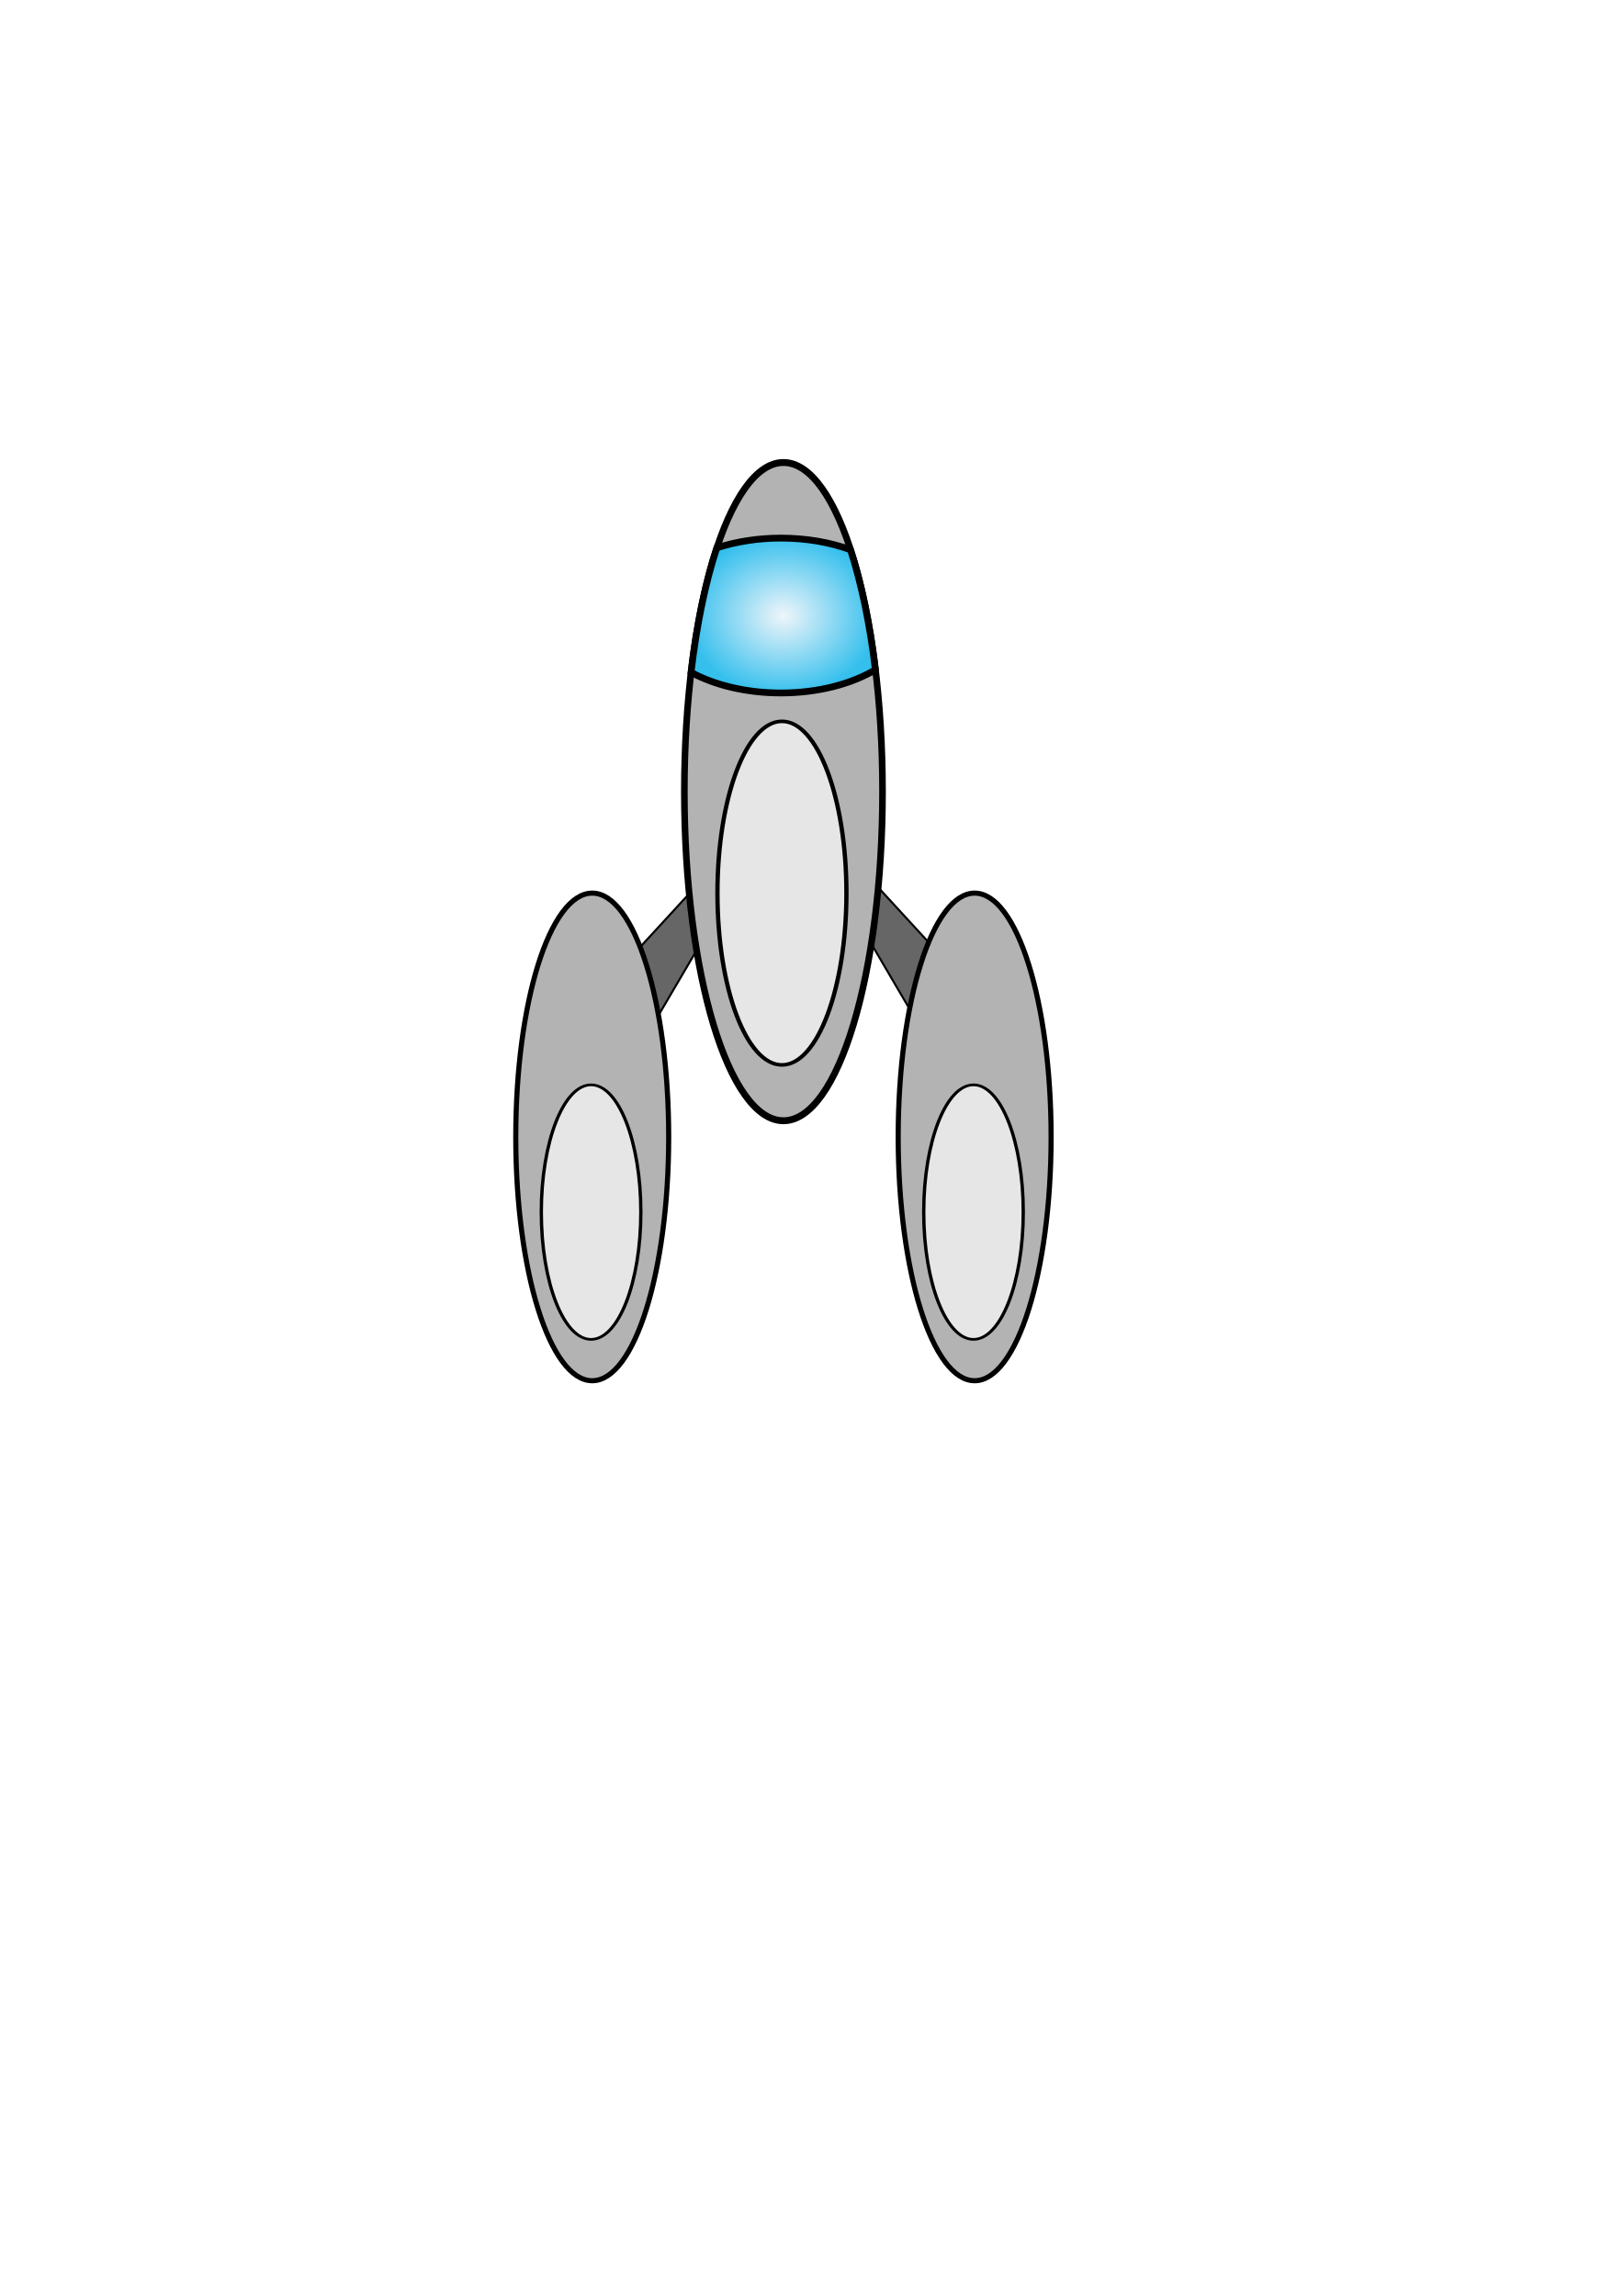
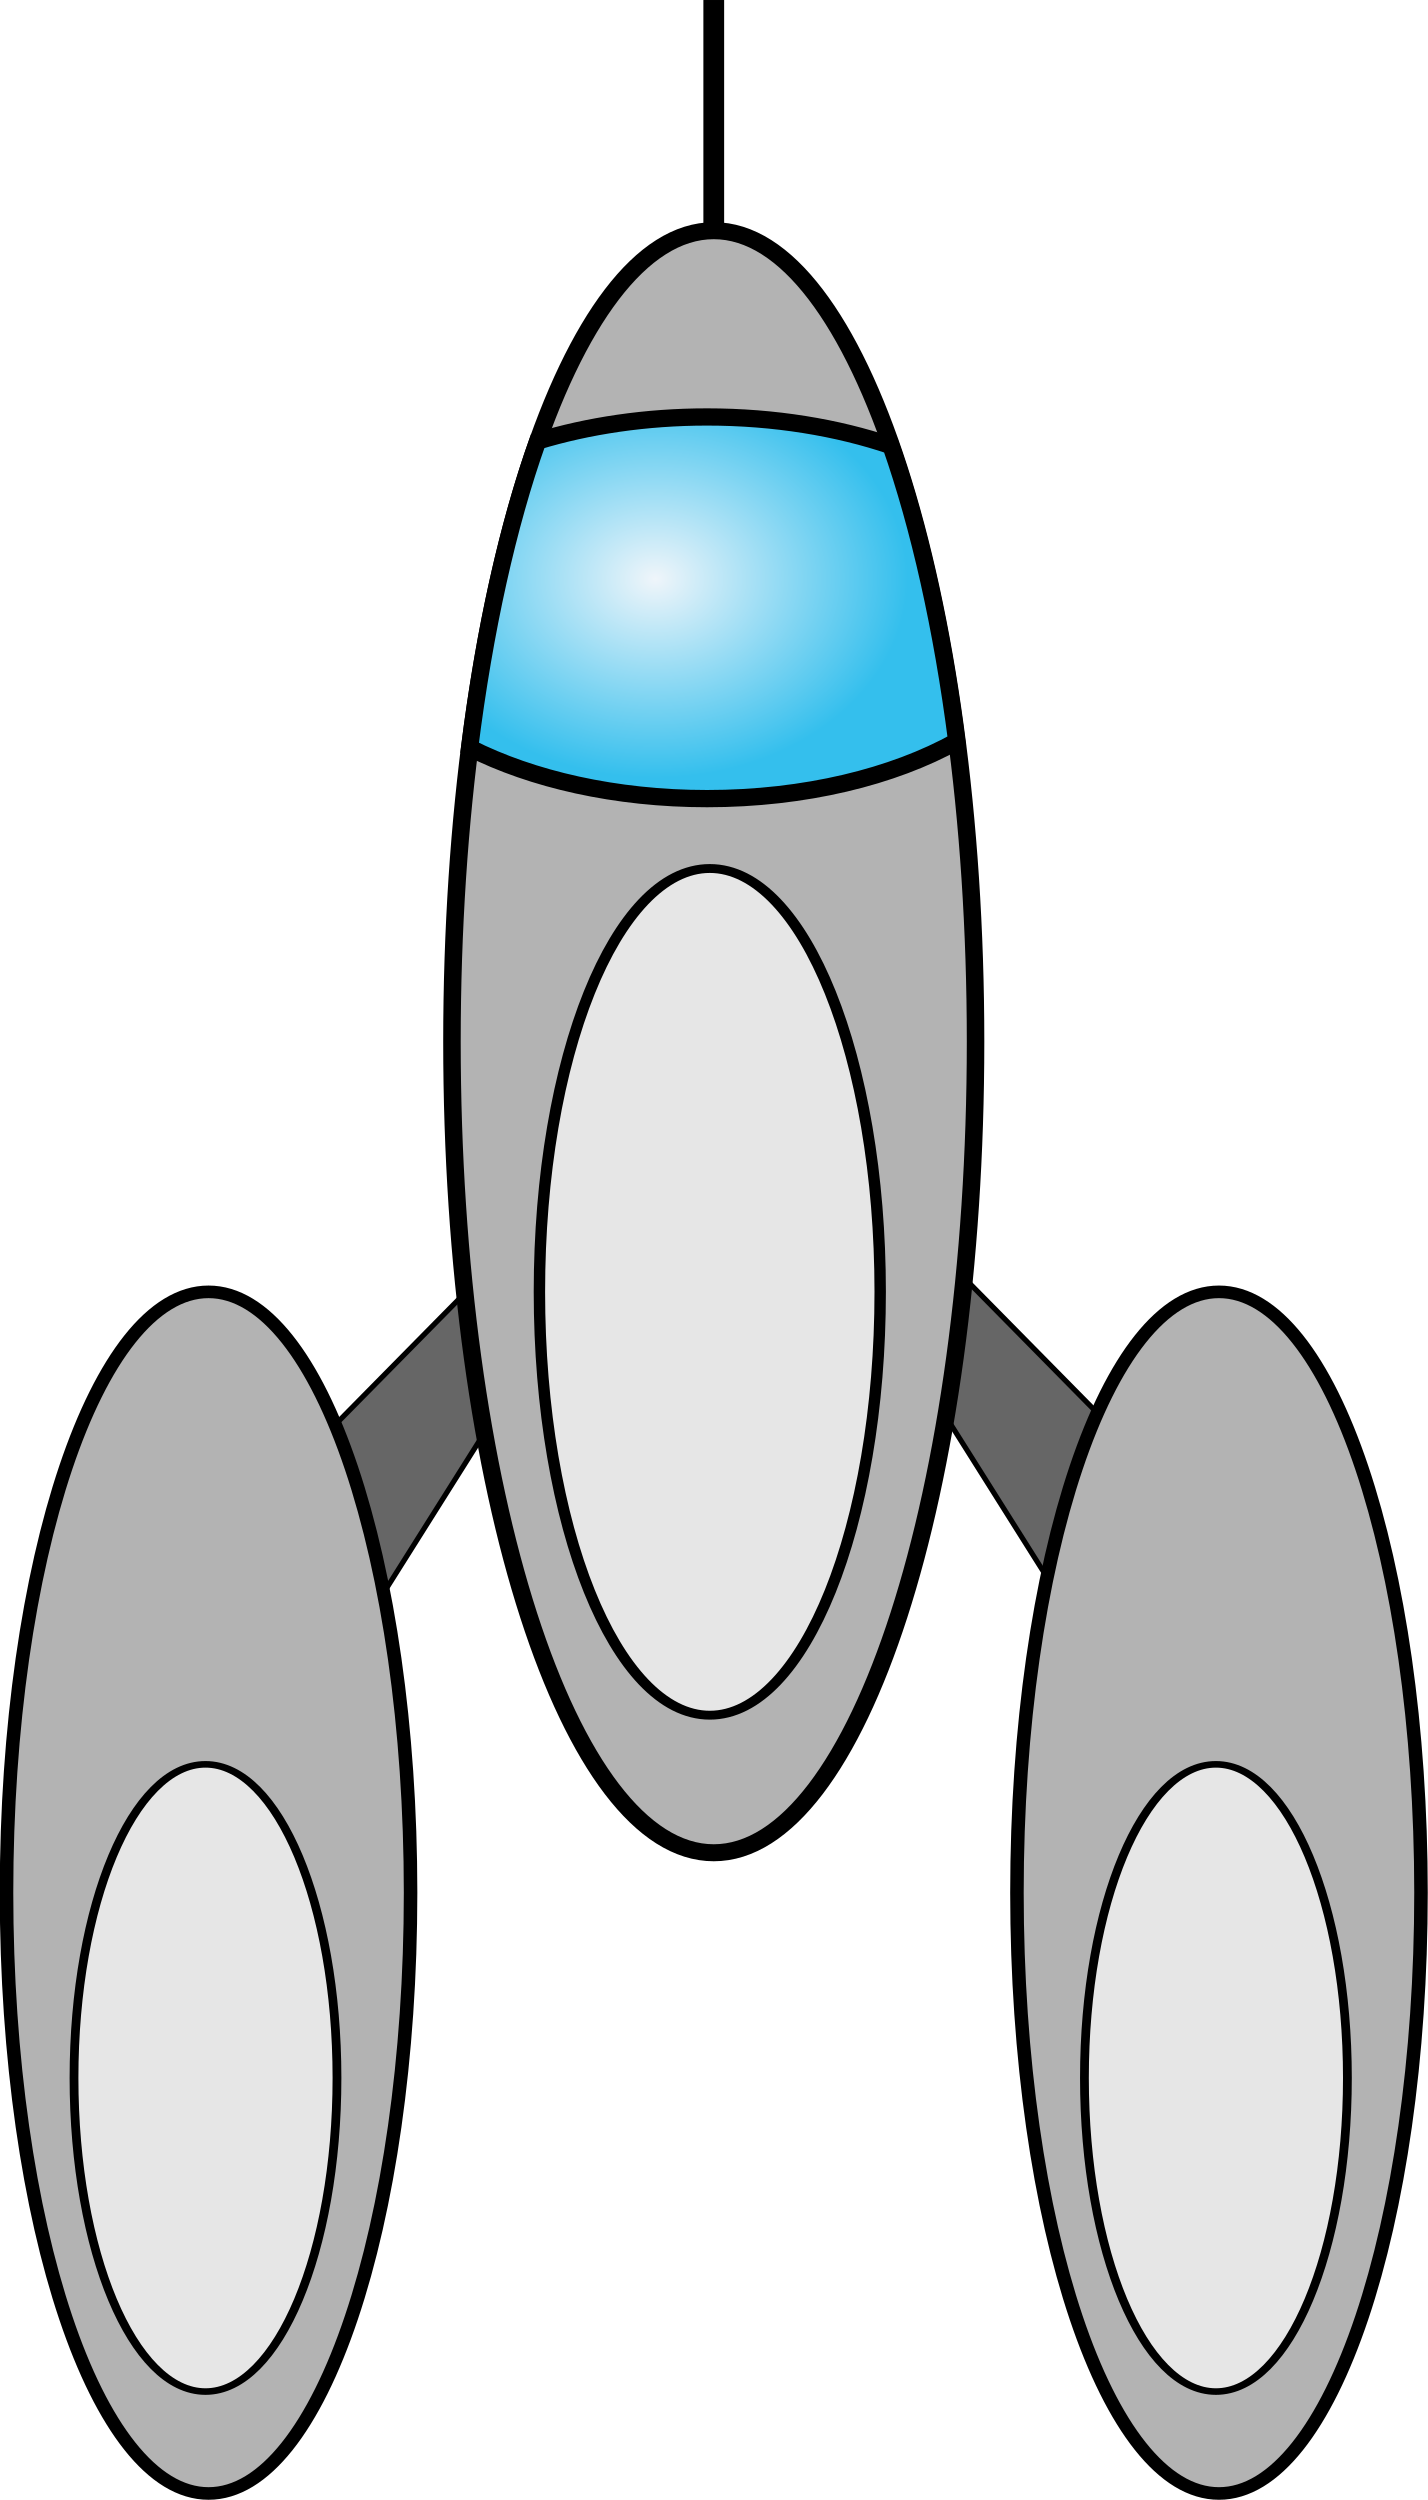
- <svg xmlns="http://www.w3.org/2000/svg" xmlns:xlink="http://www.w3.org/1999/xlink" width="210mm" height="297mm" id="svg2" version="1.1">
+ <svg xmlns="http://www.w3.org/2000/svg" xmlns:xlink="http://www.w3.org/1999/xlink" width="66.344" height="116.188" id="svg2" version="1.1">
  <defs id="defs4">
    <linearGradient id="linearGradient3857">
      <stop style="stop-color:#eff5fa;stop-opacity:1;" offset="0" id="stop3859" />
      <stop style="stop-color:#34bfed;stop-opacity:1;" offset="1" id="stop3861" />
    </linearGradient>
-     <radialGradient xlink:href="#linearGradient3857" id="radialGradient3863" cx="382.143" cy="300.219" fx="382.143" fy="300.219" r="46.716" gradientTransform="matrix(1,0,0,0.8458095,0.7142857,47.00525)" gradientUnits="userSpaceOnUse" />
+     <radialGradient xlink:href="#linearGradient3857" id="radialGradient3863" cx="371.429" cy="293.463" fx="371.429" fy="293.463" r="46.716" gradientTransform="matrix(0.2512082,0,0,0.1981376,-60.49305,-26.61416)" gradientUnits="userSpaceOnUse" />
  </defs>
-   <g id="layer1">
-     <path style="fill:#666666;stroke:#000000;stroke-width:1px;stroke-linecap:butt;stroke-linejoin:miter;stroke-opacity:1;fill-opacity:1" d="m 312.857,463.076 24.286,-26.429 4.286,26.429 -19.286,32.857 z" id="path3816" />
-     <path style="fill:#666666;fill-opacity:1;stroke:#000000;stroke-width:1px;stroke-linecap:butt;stroke-linejoin:miter;stroke-opacity:1" d="M 454.286,461.076 430,434.648 425.714,461.076 445,493.934 z" id="path3816-2" />
-     <g id="g3773" transform="translate(-36.78571,-1.541537)">
-       <path transform="translate(266.6803,46.46702)" d="m 96.975,510.92 c 0,65.831 -16.734,119.198 -37.376,119.198 -20.642,0 -37.376,-53.367 -37.376,-119.198 0,-65.831 16.734,-119.198 37.376,-119.198 20.642,0 37.376,53.367 37.376,119.198 z" id="path2985" style="color:#000000;fill:#b3b3b3;fill-opacity:1;fill-rule:nonzero;stroke:#000000;stroke-width:2.5;stroke-miterlimit:4;stroke-opacity:1;stroke-dasharray:none;marker:none;visibility:visible;display:inline;overflow:visible;enable-background:accumulate" />
-       <path transform="matrix(0.650842,0,0,0.5219838,286.9248,327.4557)" d="m 96.975,510.92 c 0,65.831 -16.734,119.198 -37.376,119.198 -20.642,0 -37.376,-53.367 -37.376,-119.198 0,-65.831 16.734,-119.198 37.376,-119.198 20.642,0 37.376,53.367 37.376,119.198 z" id="path2985-1" style="color:#000000;fill:#e6e6e6;fill-opacity:1;fill-rule:nonzero;stroke:#000000;stroke-width:2.5;stroke-miterlimit:4;stroke-opacity:1;stroke-dasharray:none;marker:none;visibility:visible;display:inline;overflow:visible;enable-background:accumulate" />
+   <g id="layer1" transform="translate(-2.358361,-4.623715)">
+     <path style="fill:#666666;fill-opacity:1;stroke:#000000;stroke-width:0.243px;stroke-linecap:butt;stroke-linejoin:miter;stroke-opacity:1" d="m 17.92,70.854 6.101,-6.191 1.077,6.191 -4.845,7.697 z" id="part2" />
+     <path style="fill:#666666;fill-opacity:1;stroke:#000000;stroke-width:0.243px;stroke-linecap:butt;stroke-linejoin:miter;stroke-opacity:1" d="m 53.448,70.385 -6.101,-6.191 -1.077,6.191 4.845,7.697 z" id="part5" />
+     <g id="engine1" transform="matrix(0.2512082,0,0,0.234258,-69.91336,-37.98664)">
+       <path transform="translate(266.6803,46.46702)" d="m 96.975,510.92 c 0,65.831 -16.734,119.198 -37.376,119.198 -20.642,0 -37.376,-53.367 -37.376,-119.198 0,-65.831 16.734,-119.198 37.376,-119.198 20.642,0 37.376,53.367 37.376,119.198 z" id="part0" style="color:#000000;fill:#b3b3b3;fill-opacity:1;fill-rule:nonzero;stroke:#000000;stroke-width:2.5;stroke-miterlimit:4;stroke-opacity:1;stroke-dasharray:none;marker:none;visibility:visible;display:inline;overflow:visible;enable-background:accumulate" />
+       <path transform="matrix(0.650842,0,0,0.5219838,286.9248,327.4557)" d="m 96.975,510.92 c 0,65.831 -16.734,119.198 -37.376,119.198 -20.642,0 -37.376,-53.367 -37.376,-119.198 0,-65.831 16.734,-119.198 37.376,-119.198 20.642,0 37.376,53.367 37.376,119.198 z" id="part1" style="color:#000000;fill:#e6e6e6;fill-opacity:1;fill-rule:nonzero;stroke:#000000;stroke-width:2.5;stroke-miterlimit:4;stroke-opacity:1;stroke-dasharray:none;marker:none;visibility:visible;display:inline;overflow:visible;enable-background:accumulate" />
    </g>
-     <g transform="translate(150.1493,-1.541537)" id="g3773-7">
-       <path transform="translate(266.6803,46.46702)" d="m 96.975,510.92 c 0,65.831 -16.734,119.198 -37.376,119.198 -20.642,0 -37.376,-53.367 -37.376,-119.198 0,-65.831 16.734,-119.198 37.376,-119.198 20.642,0 37.376,53.367 37.376,119.198 z" id="path2985-4" style="color:#000000;fill:#b3b3b3;fill-opacity:1;fill-rule:nonzero;stroke:#000000;stroke-width:2.5;stroke-miterlimit:4;stroke-opacity:1;stroke-dasharray:none;marker:none;visibility:visible;display:inline;overflow:visible;enable-background:accumulate" />
-       <path transform="matrix(0.650842,0,0,0.5219838,286.9248,327.4557)" d="m 96.975,510.92 c 0,65.831 -16.734,119.198 -37.376,119.198 -20.642,0 -37.376,-53.367 -37.376,-119.198 0,-65.831 16.734,-119.198 37.376,-119.198 20.642,0 37.376,53.367 37.376,119.198 z" id="path2985-1-0" style="color:#000000;fill:#e6e6e6;fill-opacity:1;fill-rule:nonzero;stroke:#000000;stroke-width:2.5;stroke-miterlimit:4;stroke-opacity:1;stroke-dasharray:none;marker:none;visibility:visible;display:inline;overflow:visible;enable-background:accumulate" />
+     <g transform="matrix(0.2512082,0,0,0.234258,-22.95376,-37.98664)" id="g3773-7">
+       <path transform="translate(266.6803,46.46702)" d="m 96.975,510.92 c 0,65.831 -16.734,119.198 -37.376,119.198 -20.642,0 -37.376,-53.367 -37.376,-119.198 0,-65.831 16.734,-119.198 37.376,-119.198 20.642,0 37.376,53.367 37.376,119.198 z" id="part3" style="color:#000000;fill:#b3b3b3;fill-opacity:1;fill-rule:nonzero;stroke:#000000;stroke-width:2.5;stroke-miterlimit:4;stroke-opacity:1;stroke-dasharray:none;marker:none;visibility:visible;display:inline;overflow:visible;enable-background:accumulate" />
+       <path transform="matrix(0.650842,0,0,0.5219838,286.9248,327.4557)" d="m 96.975,510.92 c 0,65.831 -16.734,119.198 -37.376,119.198 -20.642,0 -37.376,-53.367 -37.376,-119.198 0,-65.831 16.734,-119.198 37.376,-119.198 20.642,0 37.376,53.367 37.376,119.198 z" id="part4" style="color:#000000;fill:#e6e6e6;fill-opacity:1;fill-rule:nonzero;stroke:#000000;stroke-width:2.5;stroke-miterlimit:4;stroke-opacity:1;stroke-dasharray:none;marker:none;visibility:visible;display:inline;overflow:visible;enable-background:accumulate" />
    </g>
-     <g transform="matrix(1.29588,0,0,1.349884,-39.85785,-365.383)" id="g3773-9">
-       <path transform="translate(266.6803,46.46702)" d="m 96.975,510.92 c 0,65.831 -16.734,119.198 -37.376,119.198 -20.642,0 -37.376,-53.367 -37.376,-119.198 0,-65.831 16.734,-119.198 37.376,-119.198 20.642,0 37.376,53.367 37.376,119.198 z" id="path2985-48" style="color:#000000;fill:#b3b3b3;fill-opacity:1;fill-rule:nonzero;stroke:#000000;stroke-width:2.5;stroke-miterlimit:4;stroke-opacity:1;stroke-dasharray:none;marker:none;visibility:visible;display:inline;overflow:visible;enable-background:accumulate" />
-       <path transform="matrix(0.650842,0,0,0.5219838,286.9248,327.4557)" d="m 96.975,510.92 c 0,65.831 -16.734,119.198 -37.376,119.198 -20.642,0 -37.376,-53.367 -37.376,-119.198 0,-65.831 16.734,-119.198 37.376,-119.198 20.642,0 37.376,53.367 37.376,119.198 z" id="path2985-1-8" style="color:#000000;fill:#e6e6e6;fill-opacity:1;fill-rule:nonzero;stroke:#000000;stroke-width:2.5;stroke-miterlimit:4;stroke-opacity:1;stroke-dasharray:none;marker:none;visibility:visible;display:inline;overflow:visible;enable-background:accumulate" />
+     <g transform="matrix(0.3255357,0,0,0.3162211,-70.68511,-123.2194)" id="g3773-9">
+       <path transform="translate(266.6803,46.46702)" d="m 96.975,510.92 c 0,65.831 -16.734,119.198 -37.376,119.198 -20.642,0 -37.376,-53.367 -37.376,-119.198 0,-65.831 16.734,-119.198 37.376,-119.198 20.642,0 37.376,53.367 37.376,119.198 z" id="part6" style="color:#000000;fill:#b3b3b3;fill-opacity:1;fill-rule:nonzero;stroke:#000000;stroke-width:2.5;stroke-miterlimit:4;stroke-opacity:1;stroke-dasharray:none;marker:none;visibility:visible;display:inline;overflow:visible;enable-background:accumulate" />
+       <path transform="matrix(0.650842,0,0,0.5219838,286.9248,327.4557)" d="m 96.975,510.92 c 0,65.831 -16.734,119.198 -37.376,119.198 -20.642,0 -37.376,-53.367 -37.376,-119.198 0,-65.831 16.734,-119.198 37.376,-119.198 20.642,0 37.376,53.367 37.376,119.198 z" id="part7" style="color:#000000;fill:#e6e6e6;fill-opacity:1;fill-rule:nonzero;stroke:#000000;stroke-width:2.5;stroke-miterlimit:4;stroke-opacity:1;stroke-dasharray:none;marker:none;visibility:visible;display:inline;overflow:visible;enable-background:accumulate" />
    </g>
-     <path style="color:#000000;fill:url(#radialGradient3863);fill-opacity:1;fill-rule:nonzero;stroke:#000000;stroke-width:3.307;stroke-miterlimit:4;stroke-opacity:1;stroke-dasharray:none;marker:none;visibility:visible;display:inline;overflow:visible;enable-background:accumulate" d="m 381.732,263.074 c -11.378,0 -22.057,1.759 -31.344,4.781 -5.508,16.611 -9.847,37.41 -12.594,60.844 11.533,6.264 26.967,10.094 43.938,10.094 18.095,0 34.454,-4.358 46.188,-11.375 -2.704,-22.496 -6.917,-42.501 -12.188,-58.656 -9.877,-3.584 -21.526,-5.688 -34,-5.688 z" id="path2985-48-4" />
+     <path style="color:#000000;fill:url(#radialGradient3863);fill-opacity:1;fill-rule:nonzero;stroke:#000000;stroke-width:0.802;stroke-miterlimit:4;stroke-opacity:1;stroke-dasharray:none;marker:none;visibility:visible;display:inline;overflow:visible;enable-background:accumulate" d="m 35.222,24.002 c -2.858,0 -5.541,0.412 -7.874,1.12 -1.384,3.891 -2.474,8.764 -3.164,14.253 2.897,1.467 6.774,2.365 11.037,2.365 4.546,0 8.655,-1.021 11.603,-2.665 -0.679,-5.27 -1.738,-9.956 -3.062,-13.741 -2.481,-0.84 -5.408,-1.332 -8.541,-1.332 z" id="part9" ng-show="player.name == 'toto'" />
+     <rect style="color:#000000;fill:#666666;fill-opacity:1;fill-rule:nonzero;stroke:#000000;stroke-width:0.606;stroke-miterlimit:4;stroke-opacity:1;stroke-dasharray:none;marker:none;visibility:visible;display:inline;overflow:visible;enable-background:accumulate" id="part8" width="0.359" height="10.374" x="35.351" y="4.927" />
  </g>
</svg>
